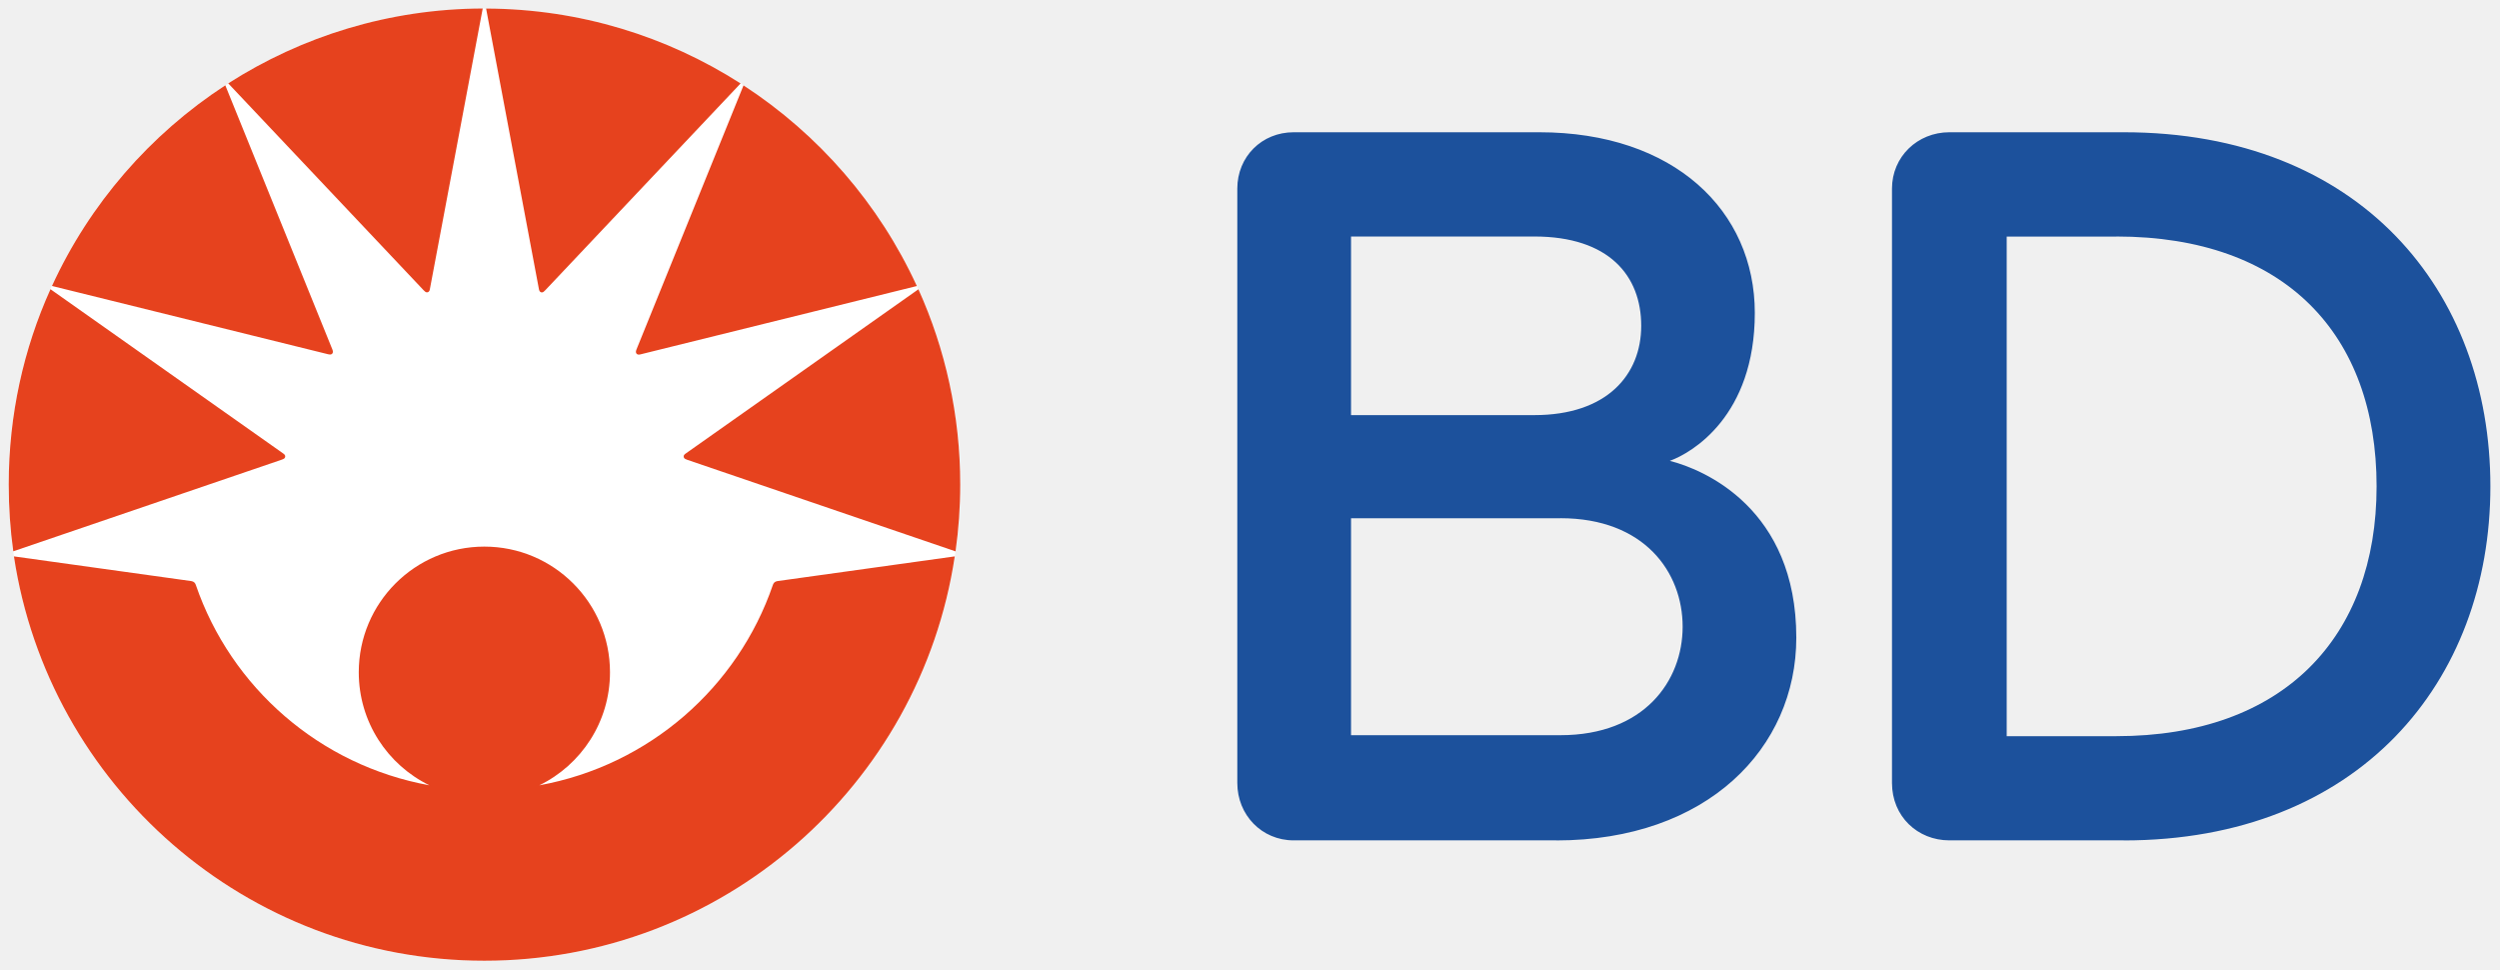
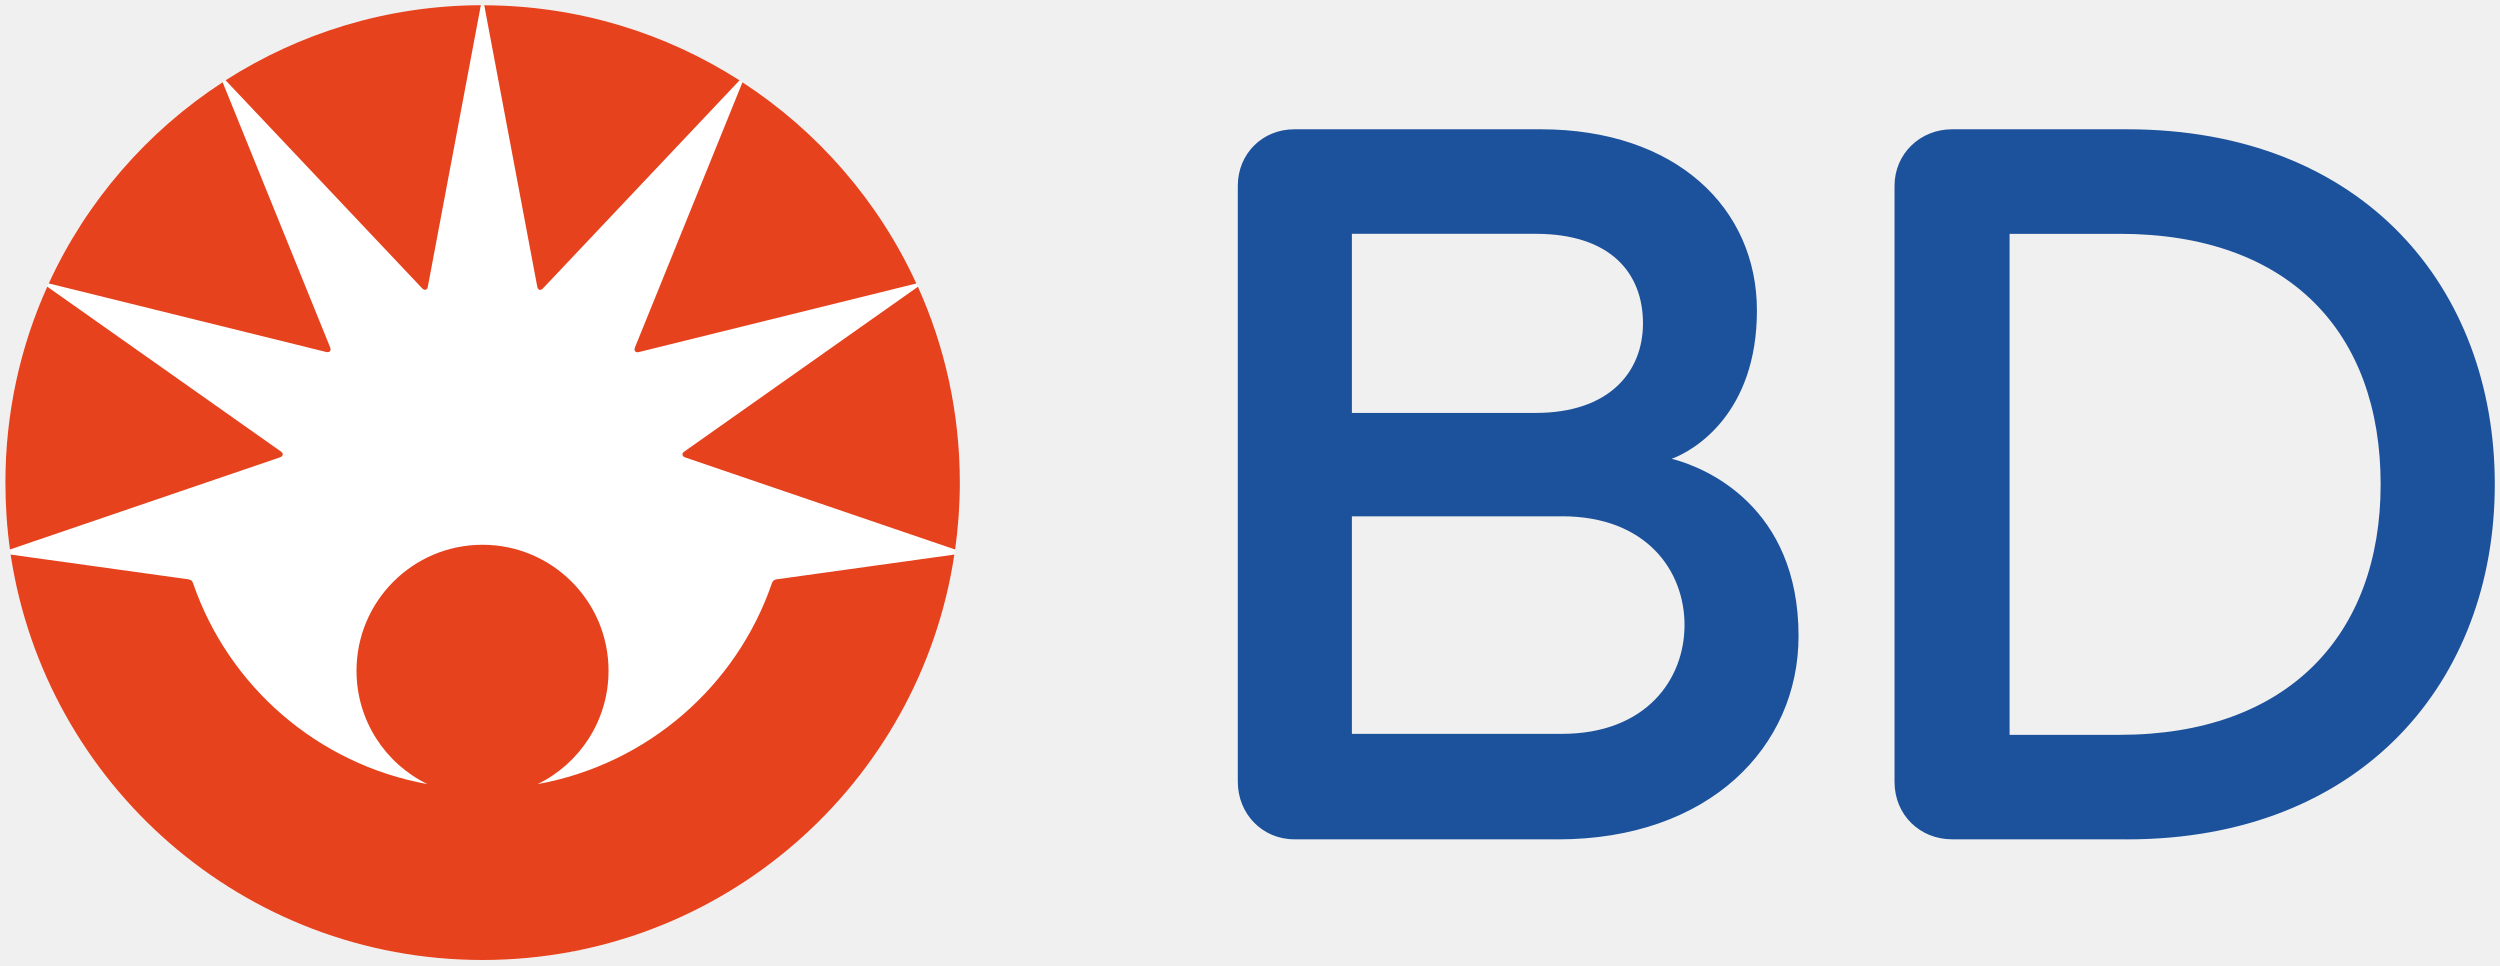
- <svg xmlns="http://www.w3.org/2000/svg" width="145" height="56.222" viewBox="0 0 38.365 14.876" version="1.1" id="svg16">
+ <svg xmlns="http://www.w3.org/2000/svg" viewBox="0.051 0.051 38.262 14.773" version="1.1" id="svg16">
  <defs id="defs10" />
  <g id="layer1" transform="translate(-53.38914,-124.0979)">
    <g id="g460" transform="translate(-183.2705,-173.2675)">
      <path style="fill:#ffffff;fill-opacity:1;fill-rule:nonzero;stroke:none;stroke-width:0.353" d="m 251.4,304.804 c 0,4.035 -3.27,7.305 -7.305,7.305 -4.034,0 -7.304,-3.27 -7.304,-7.305 0,-4.035 3.27,-7.305 7.304,-7.305 4.035,0 7.305,3.27 7.305,7.305" id="path140" />
      <path style="fill:#1c519c;fill-opacity:1;fill-rule:nonzero;stroke:none;stroke-width:0.353" d="M 269.15,300.996 H 267.467 v 7.667 h 1.683 c 2.565,0 3.996,-1.517 3.996,-3.834 0,-2.334 -1.407,-3.834 -3.996,-3.834 m 0.112,9.267 h -2.675 c -0.489,0 -0.881,-0.369 -0.881,-0.881 v -9.121 c 0,-0.489 0.391,-0.865 0.881,-0.865 h 2.675 c 3.627,0 5.631,2.432 5.631,5.434 0,3.003 -2.024,5.434 -5.631,5.434 m -8.647,-4.944 h -3.214 v 3.329 h 3.214 c 1.286,0 1.877,-0.832 1.877,-1.665 0,-0.832 -0.583,-1.665 -1.877,-1.665 m -0.4,-4.323 h -2.814 v 2.741 h 2.814 c 1.116,0 1.641,-0.62 1.641,-1.371 0,-0.766 -0.493,-1.37 -1.641,-1.37 m 0.336,9.267 h -4.031 c -0.491,0 -0.865,-0.391 -0.865,-0.881 v -9.121 c 0,-0.489 0.375,-0.865 0.865,-0.865 h 3.769 c 2.073,0 3.311,1.206 3.311,2.773 0,1.583 -0.967,2.148 -1.305,2.27 0.524,0.132 1.942,0.732 1.942,2.713 0,1.696 -1.368,3.112 -3.686,3.112" id="path142" />
      <path style="fill:#e6421e;fill-opacity:1;fill-rule:nonzero;stroke:none;stroke-width:0.353" d="m 246.462,302.808 c 0.012,0 0.025,-0.003 0.037,-0.006 0.03,-0.008 4.236,-1.047 4.236,-1.047 -0.579,-1.261 -1.508,-2.328 -2.661,-3.079 0,0 -1.636,4.035 -1.644,4.054 -0.007,0.018 -0.008,0.028 -0.008,0.037 0,0.022 0.018,0.04 0.04,0.04 m -1.528,-0.999 c 0.007,0.034 0.026,0.045 0.044,0.045 0.019,0 0.033,-0.012 0.052,-0.033 0.098,-0.103 2.999,-3.174 2.999,-3.174 -1.129,-0.722 -2.468,-1.144 -3.907,-1.149 0,0 0.773,4.109 0.812,4.311 m 2.268,2.611 c 0.025,0.008 4.127,1.408 4.127,1.408 0.047,-0.335 0.072,-0.678 0.072,-1.025 0,-1.068 -0.23,-2.084 -0.642,-2.997 0,0 -3.551,2.504 -3.572,2.52 -0.022,0.015 -0.032,0.029 -0.032,0.045 0,0.029 0.022,0.04 0.047,0.048 m -5.432,-1.652 c 0,-0.01 -0.001,-0.019 -0.008,-0.037 -0.008,-0.019 -1.644,-4.054 -1.644,-4.054 -1.153,0.751 -2.082,1.818 -2.661,3.079 0,0 4.206,1.039 4.236,1.047 0.014,0.003 0.025,0.005 0.037,0.005 0.022,0 0.04,-0.018 0.04,-0.04 m 2.3,-5.27 c -1.439,0.005 -2.778,0.427 -3.907,1.149 0,0 2.901,3.07 2.999,3.174 0.019,0.021 0.035,0.033 0.052,0.033 0.018,0 0.039,-0.011 0.044,-0.045 0.039,-0.201 0.812,-4.311 0.812,-4.311 m -3.08,6.922 c -0.025,0.008 -4.127,1.408 -4.127,1.408 -0.047,-0.335 -0.07,-0.678 -0.07,-1.025 0,-1.068 0.229,-2.084 0.641,-2.997 0,0 3.551,2.504 3.572,2.52 0.022,0.015 0.032,0.029 0.032,0.045 0,0.029 -0.022,0.04 -0.047,0.048" id="path144" />
      <path style="fill:#e6421e;fill-opacity:1;fill-rule:nonzero;stroke:none;stroke-width:0.353" d="m 244.095,312.109 c 3.661,0 6.693,-2.693 7.222,-6.205 l -2.722,0.379 c -0.043,0.007 -0.059,0.029 -0.07,0.058 -0.539,1.572 -1.899,2.77 -3.586,3.076 0.642,-0.313 1.085,-0.972 1.085,-1.735 0,-1.065 -0.864,-1.928 -1.929,-1.928 -1.065,0 -1.928,0.863 -1.928,1.928 0,0.763 0.442,1.422 1.085,1.735 -1.687,-0.306 -3.047,-1.503 -3.587,-3.076 -0.01,-0.029 -0.028,-0.051 -0.069,-0.058 l -2.723,-0.379 c 0.531,3.513 3.562,6.205 7.222,6.205" id="path146" />
    </g>
  </g>
</svg>
